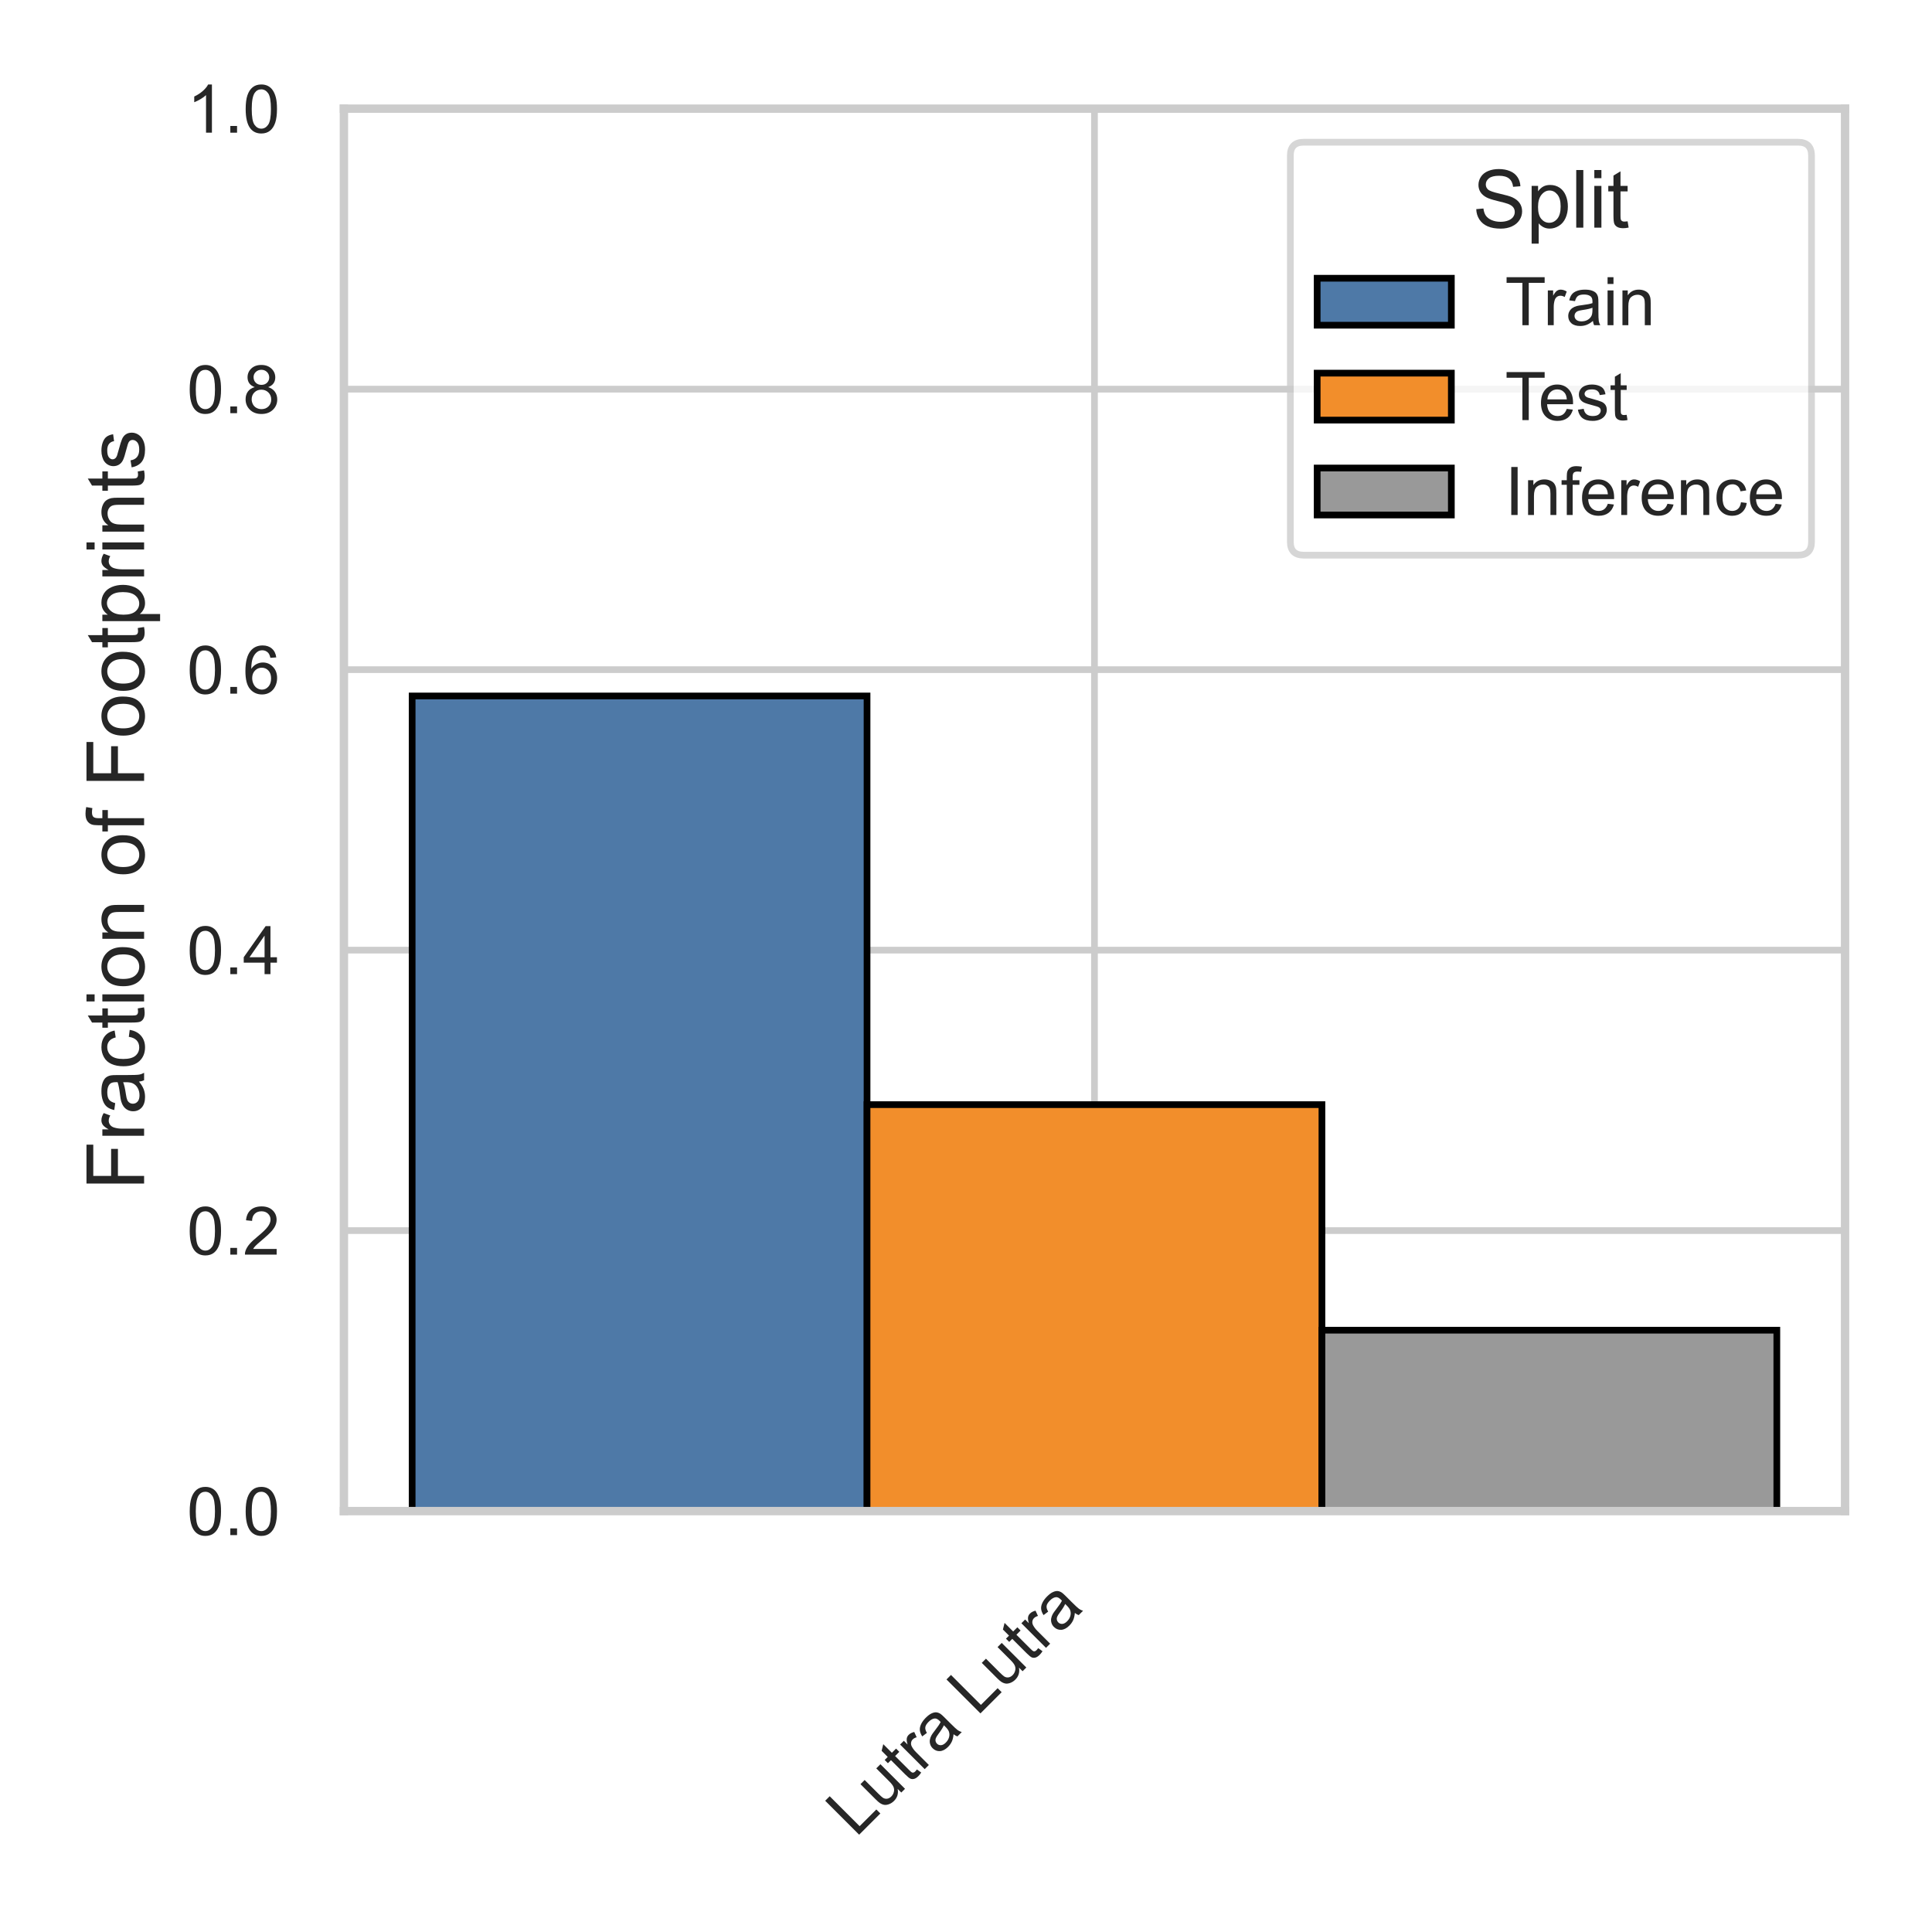
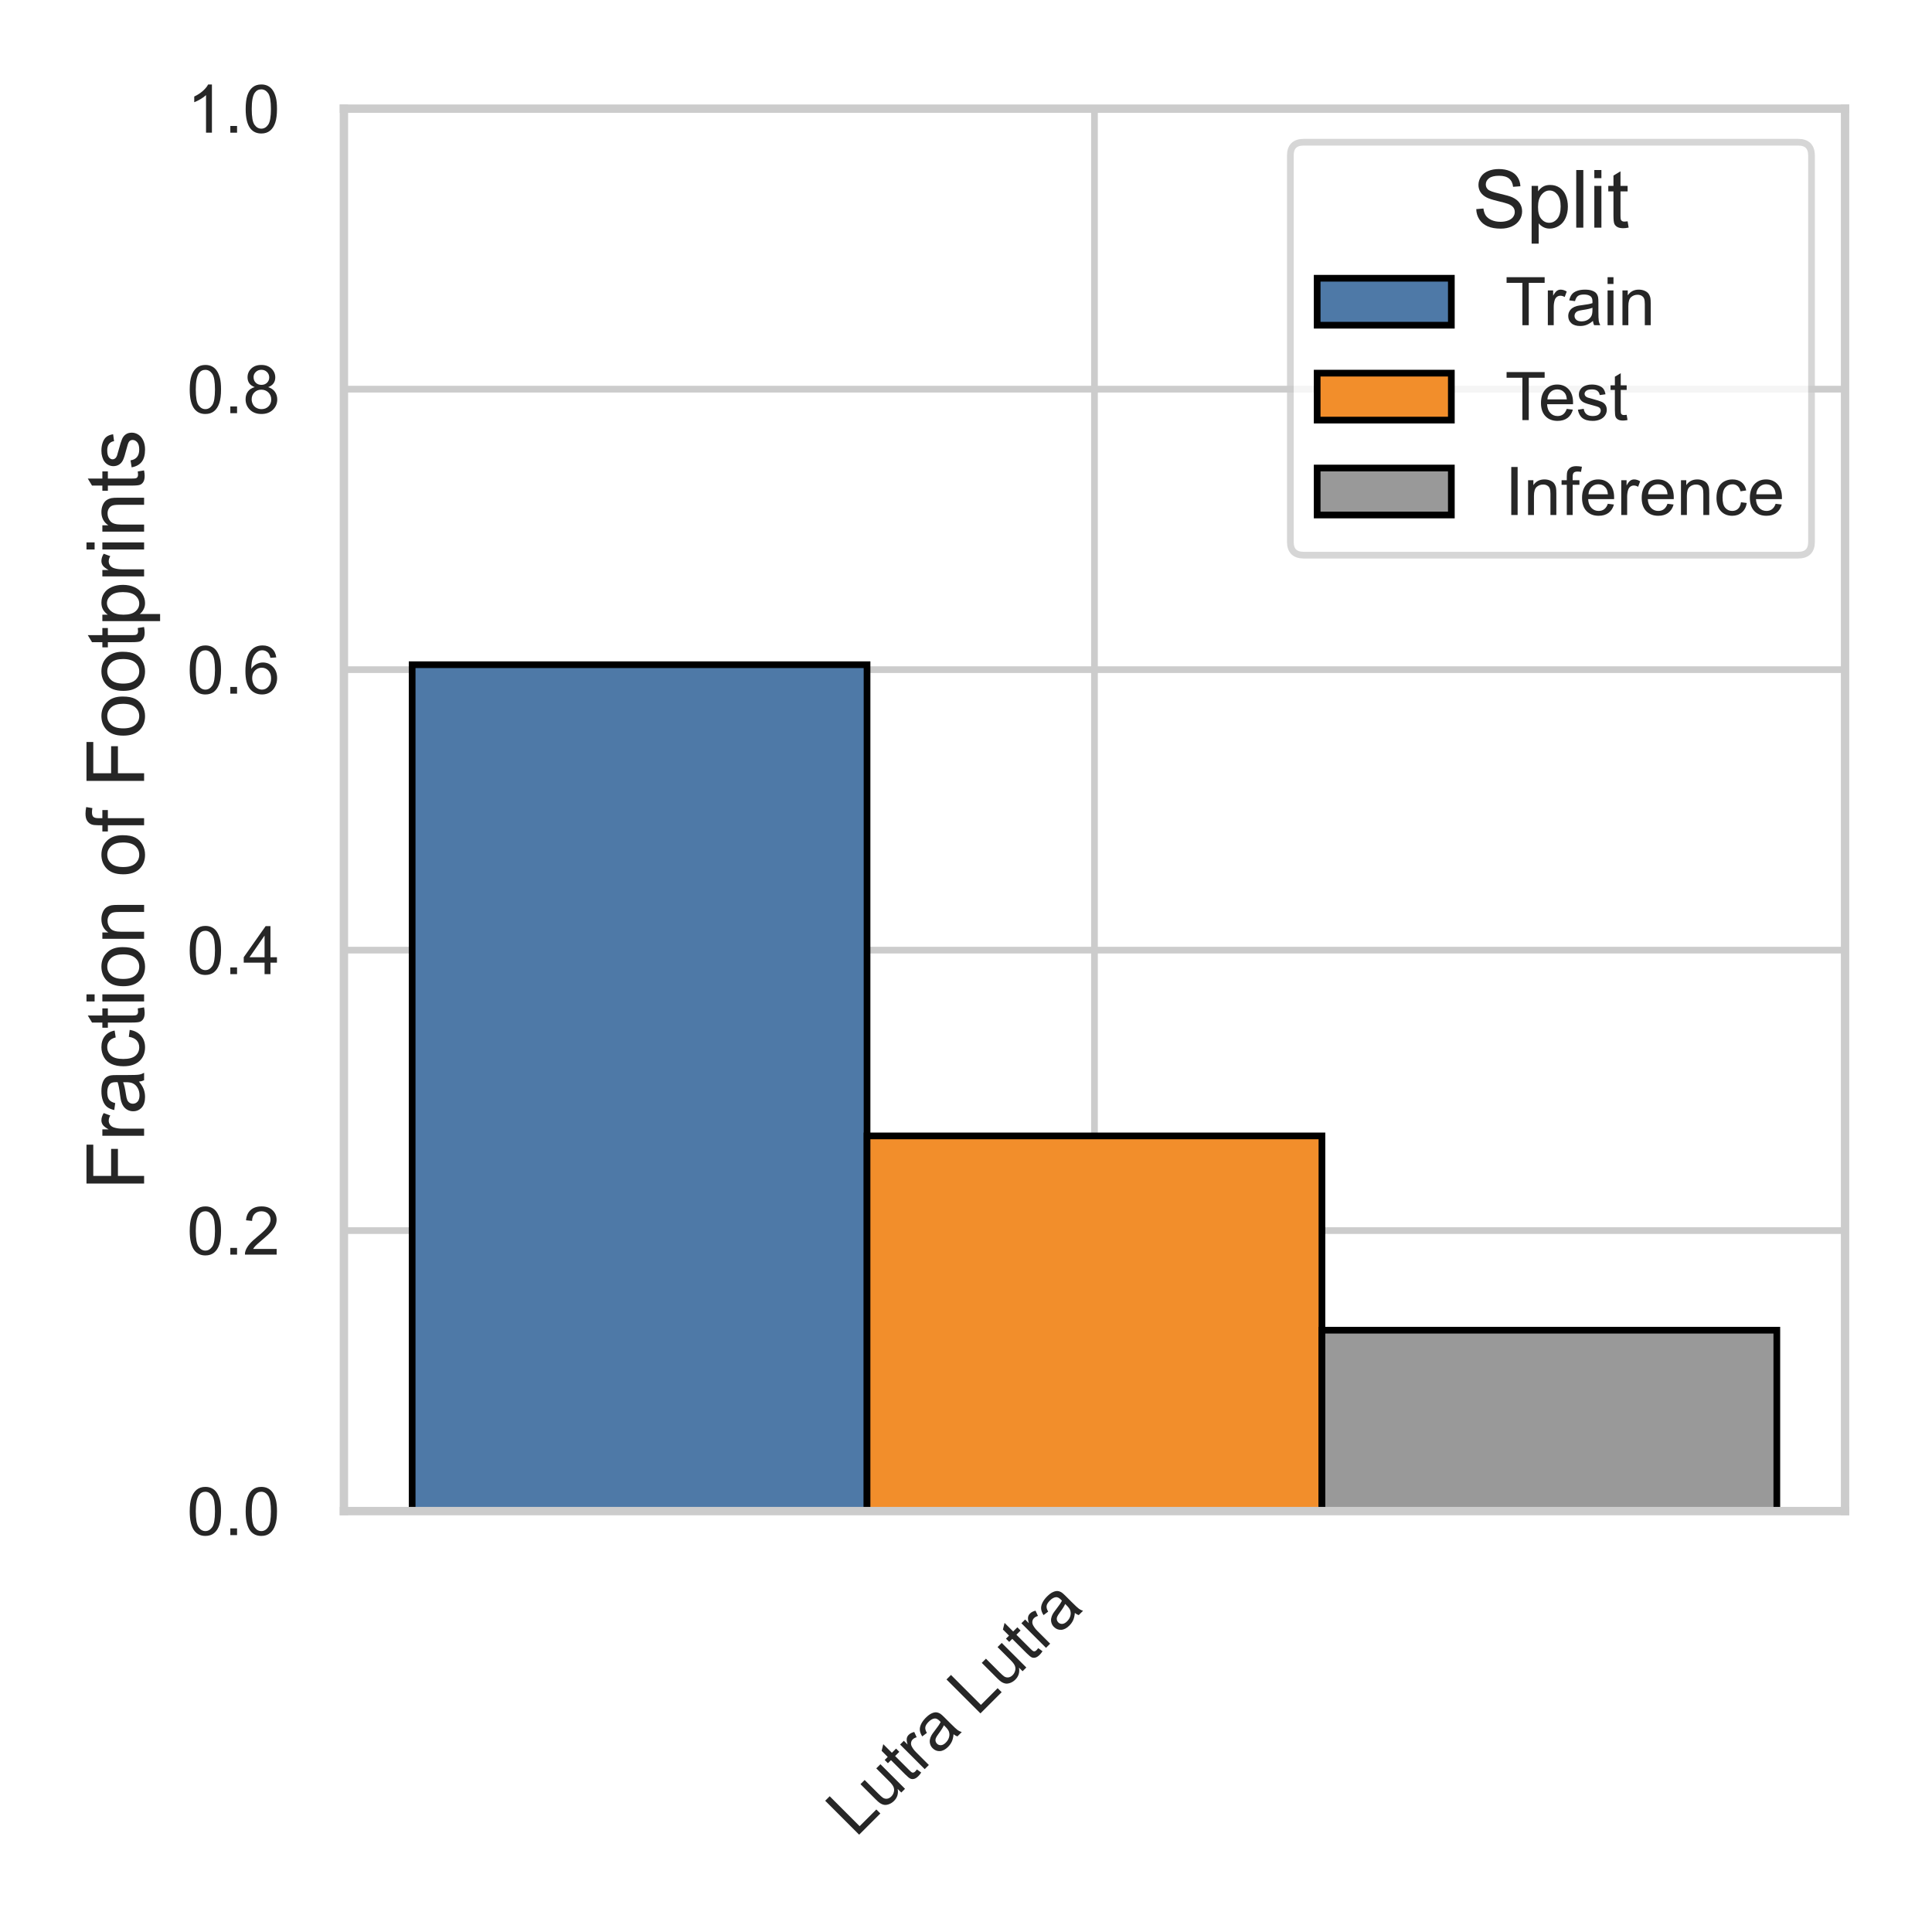
<svg xmlns="http://www.w3.org/2000/svg" xmlns:xlink="http://www.w3.org/1999/xlink" width="288pt" height="288pt" viewBox="0 0 288 288" version="1.1">
  <defs>
    <style type="text/css">*{stroke-linejoin: round; stroke-linecap: butt}</style>
  </defs>
  <g id="figure_1">
    <g id="patch_1">
      <path d="M 0 288  L 288 288  L 288 0  L 0 0  z " style="fill: #ffffff" />
    </g>
    <g id="axes_1">
      <g id="patch_2">
        <path d="M 51.266 225.256  L 275.04 225.256  L 275.04 16.2  L 51.266 16.2  z " style="fill: #ffffff" />
      </g>
      <g id="matplotlib.axis_1">
        <g id="xtick_1">
          <g id="line2d_1">
-             <path d="M 163.153 225.256  L 163.153 16.2  " clip-path="url(#pde15b83905)" style="fill: none; stroke: #cccccc; stroke-linecap: round" />
+             <path d="M 163.153 225.256  L 163.153 16.2  " clip-path="url(#p95648df0f2)" style="fill: none; stroke: #cccccc; stroke-linecap: round" />
          </g>
          <g id="text_1">
            <g style="fill: #262626" transform="translate(127.5525 274.0127) rotate(-45) scale(0.1 -0.1)">
              <defs>
                <path id="ArialMT-4c" d="M 469 0  L 469 4581  L 1075 4581  L 1075 541  L 3331 541  L 3331 0  L 469 0  z " transform="scale(0.015625)" />
                <path id="ArialMT-75" d="M 2597 0  L 2597 488  Q 2209 -75 1544 -75  Q 1250 -75 995 37  Q 741 150 617 320  Q 494 491 444 738  Q 409 903 409 1263  L 409 3319  L 972 3319  L 972 1478  Q 972 1038 1006 884  Q 1059 663 1231 536  Q 1403 409 1656 409  Q 1909 409 2131 539  Q 2353 669 2445 892  Q 2538 1116 2538 1541  L 2538 3319  L 3100 3319  L 3100 0  L 2597 0  z " transform="scale(0.015625)" />
                <path id="ArialMT-74" d="M 1650 503  L 1731 6  Q 1494 -44 1306 -44  Q 1000 -44 831 53  Q 663 150 594 308  Q 525 466 525 972  L 525 2881  L 113 2881  L 113 3319  L 525 3319  L 525 4141  L 1084 4478  L 1084 3319  L 1650 3319  L 1650 2881  L 1084 2881  L 1084 941  Q 1084 700 1114 631  Q 1144 563 1211 522  Q 1278 481 1403 481  Q 1497 481 1650 503  z " transform="scale(0.015625)" />
                <path id="ArialMT-72" d="M 416 0  L 416 3319  L 922 3319  L 922 2816  Q 1116 3169 1280 3281  Q 1444 3394 1641 3394  Q 1925 3394 2219 3213  L 2025 2691  Q 1819 2813 1613 2813  Q 1428 2813 1281 2702  Q 1134 2591 1072 2394  Q 978 2094 978 1738  L 978 0  L 416 0  z " transform="scale(0.015625)" />
                <path id="ArialMT-61" d="M 2588 409  Q 2275 144 1986 34  Q 1697 -75 1366 -75  Q 819 -75 525 192  Q 231 459 231 875  Q 231 1119 342 1320  Q 453 1522 633 1644  Q 813 1766 1038 1828  Q 1203 1872 1538 1913  Q 2219 1994 2541 2106  Q 2544 2222 2544 2253  Q 2544 2597 2384 2738  Q 2169 2928 1744 2928  Q 1347 2928 1158 2789  Q 969 2650 878 2297  L 328 2372  Q 403 2725 575 2942  Q 747 3159 1072 3276  Q 1397 3394 1825 3394  Q 2250 3394 2515 3294  Q 2781 3194 2906 3042  Q 3031 2891 3081 2659  Q 3109 2516 3109 2141  L 3109 1391  Q 3109 606 3145 398  Q 3181 191 3288 0  L 2700 0  Q 2613 175 2588 409  z M 2541 1666  Q 2234 1541 1622 1453  Q 1275 1403 1131 1340  Q 988 1278 909 1158  Q 831 1038 831 891  Q 831 666 1001 516  Q 1172 366 1500 366  Q 1825 366 2078 508  Q 2331 650 2450 897  Q 2541 1088 2541 1459  L 2541 1666  z " transform="scale(0.015625)" />
                <path id="ArialMT-20" transform="scale(0.015625)" />
              </defs>
              <use xlink:href="#ArialMT-4c" />
              <use xlink:href="#ArialMT-75" transform="translate(55.61523 0)" />
              <use xlink:href="#ArialMT-74" transform="translate(111.2305 0)" />
              <use xlink:href="#ArialMT-72" transform="translate(139.0137 0)" />
              <use xlink:href="#ArialMT-61" transform="translate(172.3145 0)" />
              <use xlink:href="#ArialMT-20" transform="translate(227.9297 0)" />
              <use xlink:href="#ArialMT-4c" transform="translate(255.7129 0)" />
              <use xlink:href="#ArialMT-75" transform="translate(311.3281 0)" />
              <use xlink:href="#ArialMT-74" transform="translate(366.9434 0)" />
              <use xlink:href="#ArialMT-72" transform="translate(394.7266 0)" />
              <use xlink:href="#ArialMT-61" transform="translate(428.0273 0)" />
            </g>
          </g>
        </g>
      </g>
      <g id="matplotlib.axis_2">
        <g id="ytick_1">
          <g id="line2d_2">
-             <path d="M 51.266 225.256  L 275.04 225.256  " clip-path="url(#pde15b83905)" style="fill: none; stroke: #cccccc; stroke-linecap: round" />
+             <path d="M 51.266 225.256  L 275.04 225.256  " clip-path="url(#p95648df0f2)" style="fill: none; stroke: #cccccc; stroke-linecap: round" />
          </g>
          <g id="text_2">
            <g style="fill: #262626" transform="translate(27.86625 228.835) scale(0.1 -0.1)">
              <defs>
                <path id="ArialMT-30" d="M 266 2259  Q 266 3072 433 3567  Q 600 4063 929 4331  Q 1259 4600 1759 4600  Q 2128 4600 2406 4451  Q 2684 4303 2865 4023  Q 3047 3744 3150 3342  Q 3253 2941 3253 2259  Q 3253 1453 3087 958  Q 2922 463 2592 192  Q 2263 -78 1759 -78  Q 1097 -78 719 397  Q 266 969 266 2259  z M 844 2259  Q 844 1131 1108 757  Q 1372 384 1759 384  Q 2147 384 2411 759  Q 2675 1134 2675 2259  Q 2675 3391 2411 3762  Q 2147 4134 1753 4134  Q 1366 4134 1134 3806  Q 844 3388 844 2259  z " transform="scale(0.015625)" />
                <path id="ArialMT-2e" d="M 581 0  L 581 641  L 1222 641  L 1222 0  L 581 0  z " transform="scale(0.015625)" />
              </defs>
              <use xlink:href="#ArialMT-30" />
              <use xlink:href="#ArialMT-2e" transform="translate(55.61523 0)" />
              <use xlink:href="#ArialMT-30" transform="translate(83.39844 0)" />
            </g>
          </g>
        </g>
        <g id="ytick_2">
          <g id="line2d_3">
-             <path d="M 51.266 183.445  L 275.04 183.445  " clip-path="url(#pde15b83905)" style="fill: none; stroke: #cccccc; stroke-linecap: round" />
+             <path d="M 51.266 183.445  L 275.04 183.445  " clip-path="url(#p95648df0f2)" style="fill: none; stroke: #cccccc; stroke-linecap: round" />
          </g>
          <g id="text_3">
            <g style="fill: #262626" transform="translate(27.86625 187.0238) scale(0.1 -0.1)">
              <defs>
                <path id="ArialMT-32" d="M 3222 541  L 3222 0  L 194 0  Q 188 203 259 391  Q 375 700 629 1000  Q 884 1300 1366 1694  Q 2113 2306 2375 2664  Q 2638 3022 2638 3341  Q 2638 3675 2398 3904  Q 2159 4134 1775 4134  Q 1369 4134 1125 3890  Q 881 3647 878 3216  L 300 3275  Q 359 3922 746 4261  Q 1134 4600 1788 4600  Q 2447 4600 2831 4234  Q 3216 3869 3216 3328  Q 3216 3053 3103 2787  Q 2991 2522 2730 2228  Q 2469 1934 1863 1422  Q 1356 997 1212 845  Q 1069 694 975 541  L 3222 541  z " transform="scale(0.015625)" />
              </defs>
              <use xlink:href="#ArialMT-30" />
              <use xlink:href="#ArialMT-2e" transform="translate(55.61523 0)" />
              <use xlink:href="#ArialMT-32" transform="translate(83.39844 0)" />
            </g>
          </g>
        </g>
        <g id="ytick_3">
          <g id="line2d_4">
-             <path d="M 51.266 141.634  L 275.04 141.634  " clip-path="url(#pde15b83905)" style="fill: none; stroke: #cccccc; stroke-linecap: round" />
+             <path d="M 51.266 141.634  L 275.04 141.634  " clip-path="url(#p95648df0f2)" style="fill: none; stroke: #cccccc; stroke-linecap: round" />
          </g>
          <g id="text_4">
            <g style="fill: #262626" transform="translate(27.86625 145.2126) scale(0.1 -0.1)">
              <defs>
                <path id="ArialMT-34" d="M 2069 0  L 2069 1097  L 81 1097  L 81 1613  L 2172 4581  L 2631 4581  L 2631 1613  L 3250 1613  L 3250 1097  L 2631 1097  L 2631 0  L 2069 0  z M 2069 1613  L 2069 3678  L 634 1613  L 2069 1613  z " transform="scale(0.015625)" />
              </defs>
              <use xlink:href="#ArialMT-30" />
              <use xlink:href="#ArialMT-2e" transform="translate(55.61523 0)" />
              <use xlink:href="#ArialMT-34" transform="translate(83.39844 0)" />
            </g>
          </g>
        </g>
        <g id="ytick_4">
          <g id="line2d_5">
-             <path d="M 51.266 99.822  L 275.04 99.822  " clip-path="url(#pde15b83905)" style="fill: none; stroke: #cccccc; stroke-linecap: round" />
+             <path d="M 51.266 99.822  L 275.04 99.822  " clip-path="url(#p95648df0f2)" style="fill: none; stroke: #cccccc; stroke-linecap: round" />
          </g>
          <g id="text_5">
            <g style="fill: #262626" transform="translate(27.86625 103.4014) scale(0.1 -0.1)">
              <defs>
                <path id="ArialMT-36" d="M 3184 3459  L 2625 3416  Q 2550 3747 2413 3897  Q 2184 4138 1850 4138  Q 1581 4138 1378 3988  Q 1113 3794 959 3422  Q 806 3050 800 2363  Q 1003 2672 1297 2822  Q 1591 2972 1913 2972  Q 2475 2972 2870 2558  Q 3266 2144 3266 1488  Q 3266 1056 3080 686  Q 2894 316 2569 119  Q 2244 -78 1831 -78  Q 1128 -78 684 439  Q 241 956 241 2144  Q 241 3472 731 4075  Q 1159 4600 1884 4600  Q 2425 4600 2770 4297  Q 3116 3994 3184 3459  z M 888 1484  Q 888 1194 1011 928  Q 1134 663 1356 523  Q 1578 384 1822 384  Q 2178 384 2434 671  Q 2691 959 2691 1453  Q 2691 1928 2437 2201  Q 2184 2475 1800 2475  Q 1419 2475 1153 2201  Q 888 1928 888 1484  z " transform="scale(0.015625)" />
              </defs>
              <use xlink:href="#ArialMT-30" />
              <use xlink:href="#ArialMT-2e" transform="translate(55.61523 0)" />
              <use xlink:href="#ArialMT-36" transform="translate(83.39844 0)" />
            </g>
          </g>
        </g>
        <g id="ytick_5">
          <g id="line2d_6">
-             <path d="M 51.266 58.011  L 275.04 58.011  " clip-path="url(#pde15b83905)" style="fill: none; stroke: #cccccc; stroke-linecap: round" />
+             <path d="M 51.266 58.011  L 275.04 58.011  " clip-path="url(#p95648df0f2)" style="fill: none; stroke: #cccccc; stroke-linecap: round" />
          </g>
          <g id="text_6">
            <g style="fill: #262626" transform="translate(27.86625 61.59013) scale(0.1 -0.1)">
              <defs>
                <path id="ArialMT-38" d="M 1131 2484  Q 781 2613 612 2850  Q 444 3088 444 3419  Q 444 3919 803 4259  Q 1163 4600 1759 4600  Q 2359 4600 2725 4251  Q 3091 3903 3091 3403  Q 3091 3084 2923 2848  Q 2756 2613 2416 2484  Q 2838 2347 3058 2040  Q 3278 1734 3278 1309  Q 3278 722 2862 322  Q 2447 -78 1769 -78  Q 1091 -78 675 323  Q 259 725 259 1325  Q 259 1772 486 2073  Q 713 2375 1131 2484  z M 1019 3438  Q 1019 3113 1228 2906  Q 1438 2700 1772 2700  Q 2097 2700 2305 2904  Q 2513 3109 2513 3406  Q 2513 3716 2298 3927  Q 2084 4138 1766 4138  Q 1444 4138 1231 3931  Q 1019 3725 1019 3438  z M 838 1322  Q 838 1081 952 856  Q 1066 631 1291 507  Q 1516 384 1775 384  Q 2178 384 2440 643  Q 2703 903 2703 1303  Q 2703 1709 2433 1975  Q 2163 2241 1756 2241  Q 1359 2241 1098 1978  Q 838 1716 838 1322  z " transform="scale(0.015625)" />
              </defs>
              <use xlink:href="#ArialMT-30" />
              <use xlink:href="#ArialMT-2e" transform="translate(55.61523 0)" />
              <use xlink:href="#ArialMT-38" transform="translate(83.39844 0)" />
            </g>
          </g>
        </g>
        <g id="ytick_6">
          <g id="line2d_7">
-             <path d="M 51.266 16.2  L 275.04 16.2  " clip-path="url(#pde15b83905)" style="fill: none; stroke: #cccccc; stroke-linecap: round" />
+             <path d="M 51.266 16.2  L 275.04 16.2  " clip-path="url(#p95648df0f2)" style="fill: none; stroke: #cccccc; stroke-linecap: round" />
          </g>
          <g id="text_7">
            <g style="fill: #262626" transform="translate(27.86625 19.77891) scale(0.1 -0.1)">
              <defs>
                <path id="ArialMT-31" d="M 2384 0  L 1822 0  L 1822 3584  Q 1619 3391 1289 3197  Q 959 3003 697 2906  L 697 3450  Q 1169 3672 1522 3987  Q 1875 4303 2022 4600  L 2384 4600  L 2384 0  z " transform="scale(0.015625)" />
              </defs>
              <use xlink:href="#ArialMT-31" />
              <use xlink:href="#ArialMT-2e" transform="translate(55.61523 0)" />
              <use xlink:href="#ArialMT-30" transform="translate(83.39844 0)" />
            </g>
          </g>
        </g>
        <g id="text_8">
          <g style="fill: #262626" transform="translate(21.48125 177.4131) rotate(-90) scale(0.12 -0.12)">
            <defs>
              <path id="ArialMT-46" d="M 525 0  L 525 4581  L 3616 4581  L 3616 4041  L 1131 4041  L 1131 2622  L 3281 2622  L 3281 2081  L 1131 2081  L 1131 0  L 525 0  z " transform="scale(0.015625)" />
              <path id="ArialMT-63" d="M 2588 1216  L 3141 1144  Q 3050 572 2676 248  Q 2303 -75 1759 -75  Q 1078 -75 664 370  Q 250 816 250 1647  Q 250 2184 428 2587  Q 606 2991 970 3192  Q 1334 3394 1763 3394  Q 2303 3394 2647 3120  Q 2991 2847 3088 2344  L 2541 2259  Q 2463 2594 2264 2762  Q 2066 2931 1784 2931  Q 1359 2931 1093 2626  Q 828 2322 828 1663  Q 828 994 1084 691  Q 1341 388 1753 388  Q 2084 388 2306 591  Q 2528 794 2588 1216  z " transform="scale(0.015625)" />
              <path id="ArialMT-69" d="M 425 3934  L 425 4581  L 988 4581  L 988 3934  L 425 3934  z M 425 0  L 425 3319  L 988 3319  L 988 0  L 425 0  z " transform="scale(0.015625)" />
              <path id="ArialMT-6f" d="M 213 1659  Q 213 2581 725 3025  Q 1153 3394 1769 3394  Q 2453 3394 2887 2945  Q 3322 2497 3322 1706  Q 3322 1066 3130 698  Q 2938 331 2570 128  Q 2203 -75 1769 -75  Q 1072 -75 642 372  Q 213 819 213 1659  z M 791 1659  Q 791 1022 1069 705  Q 1347 388 1769 388  Q 2188 388 2466 706  Q 2744 1025 2744 1678  Q 2744 2294 2464 2611  Q 2184 2928 1769 2928  Q 1347 2928 1069 2612  Q 791 2297 791 1659  z " transform="scale(0.015625)" />
              <path id="ArialMT-6e" d="M 422 0  L 422 3319  L 928 3319  L 928 2847  Q 1294 3394 1984 3394  Q 2284 3394 2536 3286  Q 2788 3178 2913 3003  Q 3038 2828 3088 2588  Q 3119 2431 3119 2041  L 3119 0  L 2556 0  L 2556 2019  Q 2556 2363 2490 2533  Q 2425 2703 2258 2804  Q 2091 2906 1866 2906  Q 1506 2906 1245 2678  Q 984 2450 984 1813  L 984 0  L 422 0  z " transform="scale(0.015625)" />
              <path id="ArialMT-66" d="M 556 0  L 556 2881  L 59 2881  L 59 3319  L 556 3319  L 556 3672  Q 556 4006 616 4169  Q 697 4388 901 4523  Q 1106 4659 1475 4659  Q 1713 4659 2000 4603  L 1916 4113  Q 1741 4144 1584 4144  Q 1328 4144 1222 4034  Q 1116 3925 1116 3625  L 1116 3319  L 1763 3319  L 1763 2881  L 1116 2881  L 1116 0  L 556 0  z " transform="scale(0.015625)" />
              <path id="ArialMT-70" d="M 422 -1272  L 422 3319  L 934 3319  L 934 2888  Q 1116 3141 1344 3267  Q 1572 3394 1897 3394  Q 2322 3394 2647 3175  Q 2972 2956 3137 2557  Q 3303 2159 3303 1684  Q 3303 1175 3120 767  Q 2938 359 2589 142  Q 2241 -75 1856 -75  Q 1575 -75 1351 44  Q 1128 163 984 344  L 984 -1272  L 422 -1272  z M 931 1641  Q 931 1000 1190 694  Q 1450 388 1819 388  Q 2194 388 2461 705  Q 2728 1022 2728 1688  Q 2728 2322 2467 2637  Q 2206 2953 1844 2953  Q 1484 2953 1207 2617  Q 931 2281 931 1641  z " transform="scale(0.015625)" />
              <path id="ArialMT-73" d="M 197 991  L 753 1078  Q 800 744 1014 566  Q 1228 388 1613 388  Q 2000 388 2187 545  Q 2375 703 2375 916  Q 2375 1106 2209 1216  Q 2094 1291 1634 1406  Q 1016 1563 777 1677  Q 538 1791 414 1992  Q 291 2194 291 2438  Q 291 2659 392 2848  Q 494 3038 669 3163  Q 800 3259 1026 3326  Q 1253 3394 1513 3394  Q 1903 3394 2198 3281  Q 2494 3169 2634 2976  Q 2775 2784 2828 2463  L 2278 2388  Q 2241 2644 2061 2787  Q 1881 2931 1553 2931  Q 1166 2931 1000 2803  Q 834 2675 834 2503  Q 834 2394 903 2306  Q 972 2216 1119 2156  Q 1203 2125 1616 2013  Q 2213 1853 2448 1751  Q 2684 1650 2818 1456  Q 2953 1263 2953 975  Q 2953 694 2789 445  Q 2625 197 2315 61  Q 2006 -75 1616 -75  Q 969 -75 630 194  Q 291 463 197 991  z " transform="scale(0.015625)" />
            </defs>
            <use xlink:href="#ArialMT-46" />
            <use xlink:href="#ArialMT-72" transform="translate(61.08398 0)" />
            <use xlink:href="#ArialMT-61" transform="translate(94.38477 0)" />
            <use xlink:href="#ArialMT-63" transform="translate(150 0)" />
            <use xlink:href="#ArialMT-74" transform="translate(200 0)" />
            <use xlink:href="#ArialMT-69" transform="translate(227.7832 0)" />
            <use xlink:href="#ArialMT-6f" transform="translate(250 0)" />
            <use xlink:href="#ArialMT-6e" transform="translate(305.6152 0)" />
            <use xlink:href="#ArialMT-20" transform="translate(361.2305 0)" />
            <use xlink:href="#ArialMT-6f" transform="translate(389.0137 0)" />
            <use xlink:href="#ArialMT-66" transform="translate(444.6289 0)" />
            <use xlink:href="#ArialMT-20" transform="translate(472.4121 0)" />
            <use xlink:href="#ArialMT-46" transform="translate(500.1953 0)" />
            <use xlink:href="#ArialMT-6f" transform="translate(561.2793 0)" />
            <use xlink:href="#ArialMT-6f" transform="translate(616.8945 0)" />
            <use xlink:href="#ArialMT-74" transform="translate(672.5098 0)" />
            <use xlink:href="#ArialMT-70" transform="translate(700.293 0)" />
            <use xlink:href="#ArialMT-72" transform="translate(755.9082 0)" />
            <use xlink:href="#ArialMT-69" transform="translate(789.209 0)" />
            <use xlink:href="#ArialMT-6e" transform="translate(811.4258 0)" />
            <use xlink:href="#ArialMT-74" transform="translate(867.041 0)" />
            <use xlink:href="#ArialMT-73" transform="translate(894.8242 0)" />
          </g>
        </g>
      </g>
      <g id="patch_3">
-         <path d="M 61.438 225.256  L 129.248 225.256  L 129.248 103.751  L 61.438 103.751  z " clip-path="url(#pde15b83905)" style="fill: #4e79a7; stroke: #000000; stroke-linejoin: miter" />
+         <path d="M 61.438 225.256  L 129.248 225.256  L 129.248 99.09  L 61.438 99.09  z " clip-path="url(#p95648df0f2)" style="fill: #4e79a7; stroke: #000000; stroke-linejoin: miter" />
      </g>
      <g id="patch_4">
-         <path d="M 129.248 225.256  L 197.058 225.256  L 197.058 164.67  L 129.248 164.67  z " clip-path="url(#pde15b83905)" style="fill: #f28e2b; stroke: #000000; stroke-linejoin: miter" />
+         <path d="M 129.248 225.256  L 197.058 225.256  L 197.058 169.33  L 129.248 169.33  z " clip-path="url(#p95648df0f2)" style="fill: #f28e2b; stroke: #000000; stroke-linejoin: miter" />
      </g>
      <g id="patch_5">
-         <path d="M 197.058 225.256  L 264.868 225.256  L 264.868 198.292  L 197.058 198.292  z " clip-path="url(#pde15b83905)" style="fill: #999999; stroke: #000000; stroke-linejoin: miter" />
+         <path d="M 197.058 225.256  L 264.868 225.256  L 264.868 198.292  L 197.058 198.292  z " clip-path="url(#p95648df0f2)" style="fill: #999999; stroke: #000000; stroke-linejoin: miter" />
      </g>
      <g id="patch_6">
        <path d="M 51.266 225.256  L 51.266 16.2  " style="fill: none; stroke: #cccccc; stroke-width: 1.25; stroke-linejoin: miter; stroke-linecap: square" />
      </g>
      <g id="patch_7">
        <path d="M 275.04 225.256  L 275.04 16.2  " style="fill: none; stroke: #cccccc; stroke-width: 1.25; stroke-linejoin: miter; stroke-linecap: square" />
      </g>
      <g id="patch_8">
        <path d="M 51.266 225.256  L 275.04 225.256  " style="fill: none; stroke: #cccccc; stroke-width: 1.25; stroke-linejoin: miter; stroke-linecap: square" />
      </g>
      <g id="patch_9">
        <path d="M 51.266 16.2  L 275.04 16.2  " style="fill: none; stroke: #cccccc; stroke-width: 1.25; stroke-linejoin: miter; stroke-linecap: square" />
      </g>
      <g id="legend_1">
        <g id="patch_10">
          <path d="M 194.349 82.757  L 268.04 82.757  Q 270.04 82.757 270.04 80.757  L 270.04 23.2  Q 270.04 21.2 268.04 21.2  L 194.349 21.2  Q 192.349 21.2 192.349 23.2  L 192.349 80.757  Q 192.349 82.757 194.349 82.757  z " style="fill: #ffffff; opacity: 0.8; stroke: #cccccc; stroke-linejoin: miter" />
        </g>
        <g id="text_9">
          <g style="fill: #262626" transform="translate(219.5228 33.93563) scale(0.12 -0.12)">
            <defs>
              <path id="ArialMT-53" d="M 288 1472  L 859 1522  Q 900 1178 1048 958  Q 1197 738 1509 602  Q 1822 466 2213 466  Q 2559 466 2825 569  Q 3091 672 3220 851  Q 3350 1031 3350 1244  Q 3350 1459 3225 1620  Q 3100 1781 2813 1891  Q 2628 1963 1997 2114  Q 1366 2266 1113 2400  Q 784 2572 623 2826  Q 463 3081 463 3397  Q 463 3744 659 4045  Q 856 4347 1234 4503  Q 1613 4659 2075 4659  Q 2584 4659 2973 4495  Q 3363 4331 3572 4012  Q 3781 3694 3797 3291  L 3216 3247  Q 3169 3681 2898 3903  Q 2628 4125 2100 4125  Q 1550 4125 1298 3923  Q 1047 3722 1047 3438  Q 1047 3191 1225 3031  Q 1400 2872 2139 2705  Q 2878 2538 3153 2413  Q 3553 2228 3743 1945  Q 3934 1663 3934 1294  Q 3934 928 3725 604  Q 3516 281 3123 101  Q 2731 -78 2241 -78  Q 1619 -78 1198 103  Q 778 284 539 648  Q 300 1013 288 1472  z " transform="scale(0.015625)" />
              <path id="ArialMT-6c" d="M 409 0  L 409 4581  L 972 4581  L 972 0  L 409 0  z " transform="scale(0.015625)" />
            </defs>
            <use xlink:href="#ArialMT-53" />
            <use xlink:href="#ArialMT-70" transform="translate(66.69922 0)" />
            <use xlink:href="#ArialMT-6c" transform="translate(122.3145 0)" />
            <use xlink:href="#ArialMT-69" transform="translate(144.5312 0)" />
            <use xlink:href="#ArialMT-74" transform="translate(166.748 0)" />
          </g>
        </g>
        <g id="patch_11">
          <path d="M 196.349 48.478  L 216.349 48.478  L 216.349 41.478  L 196.349 41.478  z " style="fill: #4e79a7; stroke: #000000; stroke-linejoin: miter" />
        </g>
        <g id="text_10">
          <g style="fill: #262626" transform="translate(224.3494 48.47844) scale(0.1 -0.1)">
            <defs>
              <path id="ArialMT-54" d="M 1659 0  L 1659 4041  L 150 4041  L 150 4581  L 3781 4581  L 3781 4041  L 2266 4041  L 2266 0  L 1659 0  z " transform="scale(0.015625)" />
            </defs>
            <use xlink:href="#ArialMT-54" />
            <use xlink:href="#ArialMT-72" transform="translate(57.33398 0)" />
            <use xlink:href="#ArialMT-61" transform="translate(90.63477 0)" />
            <use xlink:href="#ArialMT-69" transform="translate(146.25 0)" />
            <use xlink:href="#ArialMT-6e" transform="translate(168.4668 0)" />
          </g>
        </g>
        <g id="patch_12">
          <path d="M 196.349 62.624  L 216.349 62.624  L 216.349 55.624  L 196.349 55.624  z " style="fill: #f28e2b; stroke: #000000; stroke-linejoin: miter" />
        </g>
        <g id="text_11">
          <g style="fill: #262626" transform="translate(224.3494 62.62375) scale(0.1 -0.1)">
            <defs>
              <path id="ArialMT-65" d="M 2694 1069  L 3275 997  Q 3138 488 2766 206  Q 2394 -75 1816 -75  Q 1088 -75 661 373  Q 234 822 234 1631  Q 234 2469 665 2931  Q 1097 3394 1784 3394  Q 2450 3394 2872 2941  Q 3294 2488 3294 1666  Q 3294 1616 3291 1516  L 816 1516  Q 847 969 1125 678  Q 1403 388 1819 388  Q 2128 388 2347 550  Q 2566 713 2694 1069  z M 847 1978  L 2700 1978  Q 2663 2397 2488 2606  Q 2219 2931 1791 2931  Q 1403 2931 1139 2672  Q 875 2413 847 1978  z " transform="scale(0.015625)" />
            </defs>
            <use xlink:href="#ArialMT-54" />
            <use xlink:href="#ArialMT-65" transform="translate(49.95898 0)" />
            <use xlink:href="#ArialMT-73" transform="translate(105.5742 0)" />
            <use xlink:href="#ArialMT-74" transform="translate(155.5742 0)" />
          </g>
        </g>
        <g id="patch_13">
          <path d="M 196.349 76.769  L 216.349 76.769  L 216.349 69.769  L 196.349 69.769  z " style="fill: #999999; stroke: #000000; stroke-linejoin: miter" />
        </g>
        <g id="text_12">
          <g style="fill: #262626" transform="translate(224.3494 76.76906) scale(0.1 -0.1)">
            <defs>
              <path id="ArialMT-49" d="M 597 0  L 597 4581  L 1203 4581  L 1203 0  L 597 0  z " transform="scale(0.015625)" />
            </defs>
            <use xlink:href="#ArialMT-49" />
            <use xlink:href="#ArialMT-6e" transform="translate(27.7832 0)" />
            <use xlink:href="#ArialMT-66" transform="translate(83.39844 0)" />
            <use xlink:href="#ArialMT-65" transform="translate(111.1816 0)" />
            <use xlink:href="#ArialMT-72" transform="translate(166.7969 0)" />
            <use xlink:href="#ArialMT-65" transform="translate(200.0977 0)" />
            <use xlink:href="#ArialMT-6e" transform="translate(255.7129 0)" />
            <use xlink:href="#ArialMT-63" transform="translate(311.3281 0)" />
            <use xlink:href="#ArialMT-65" transform="translate(361.3281 0)" />
          </g>
        </g>
      </g>
    </g>
  </g>
  <defs>
-     <clipPath id="pde15b83905">
+     <clipPath id="p95648df0f2">
      <rect x="51.266" y="16.2" width="223.774" height="209.056" />
    </clipPath>
  </defs>
</svg>
